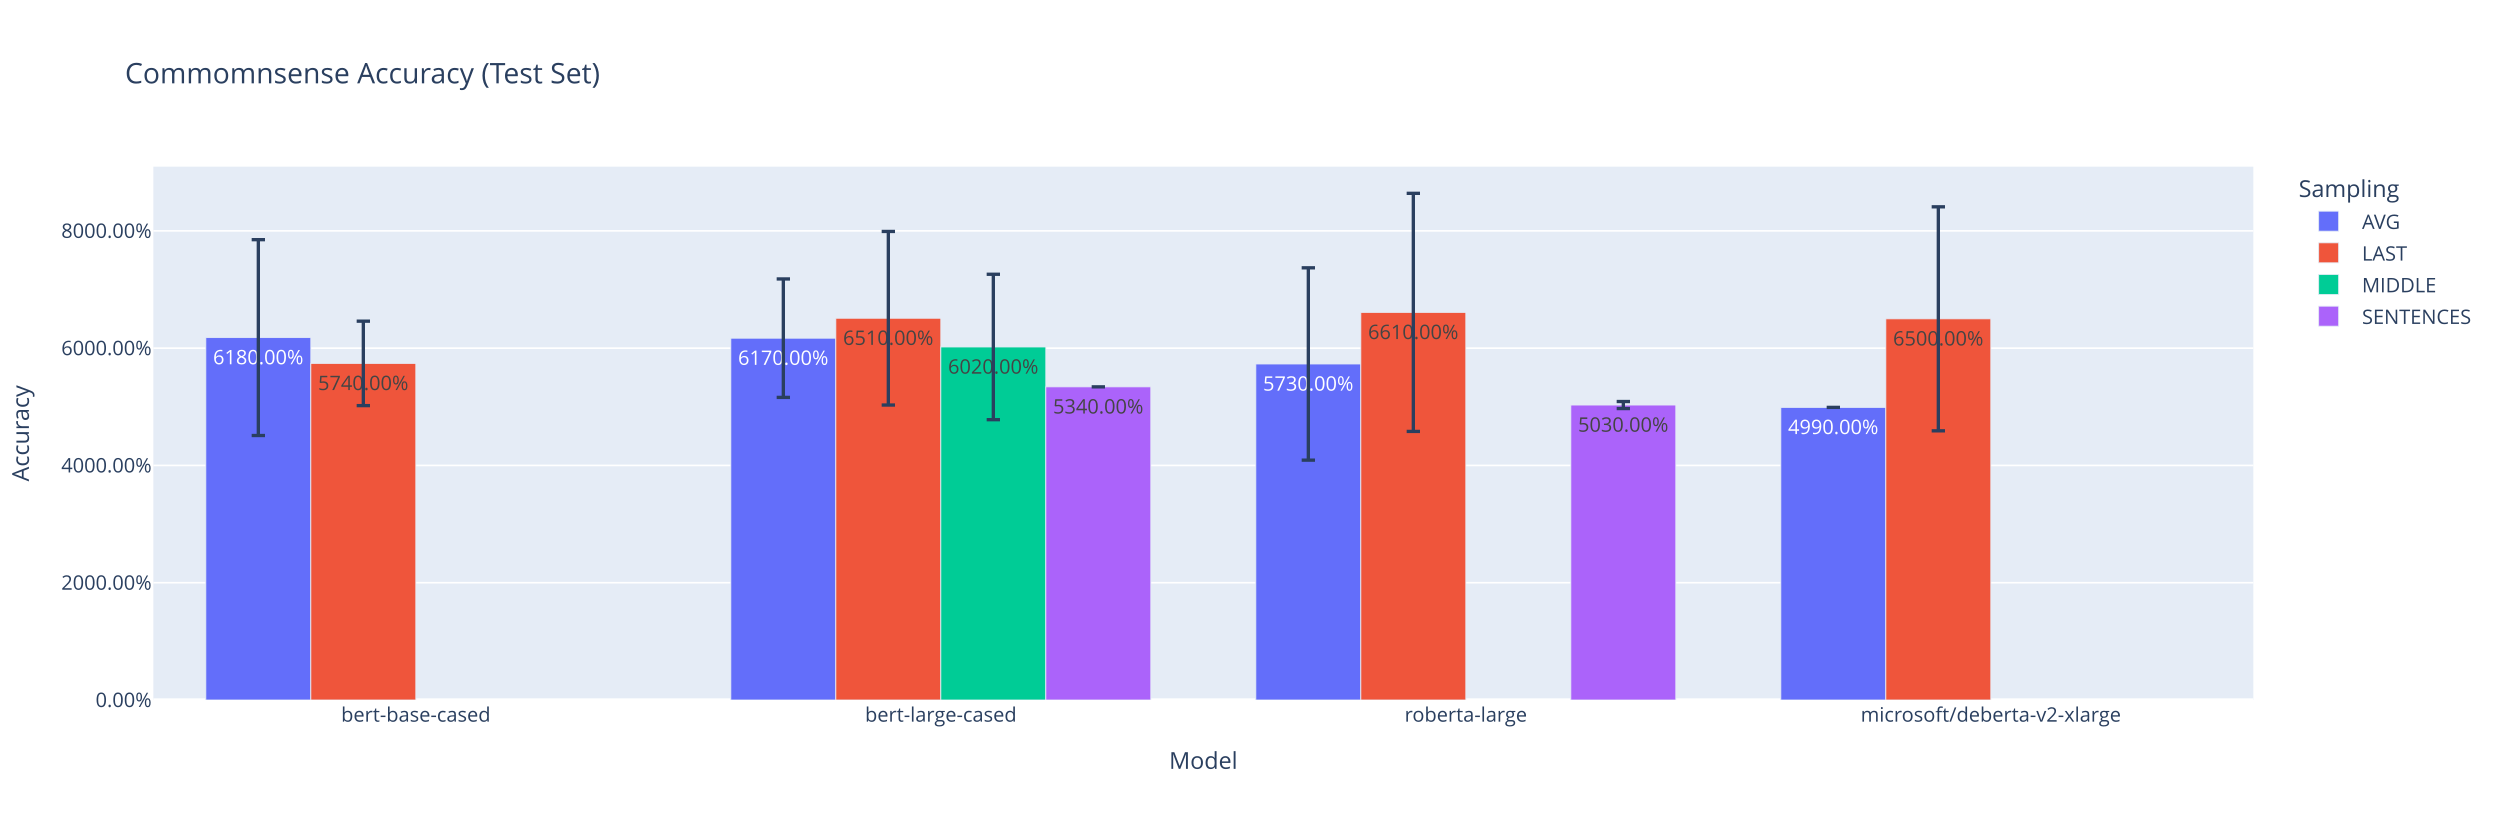
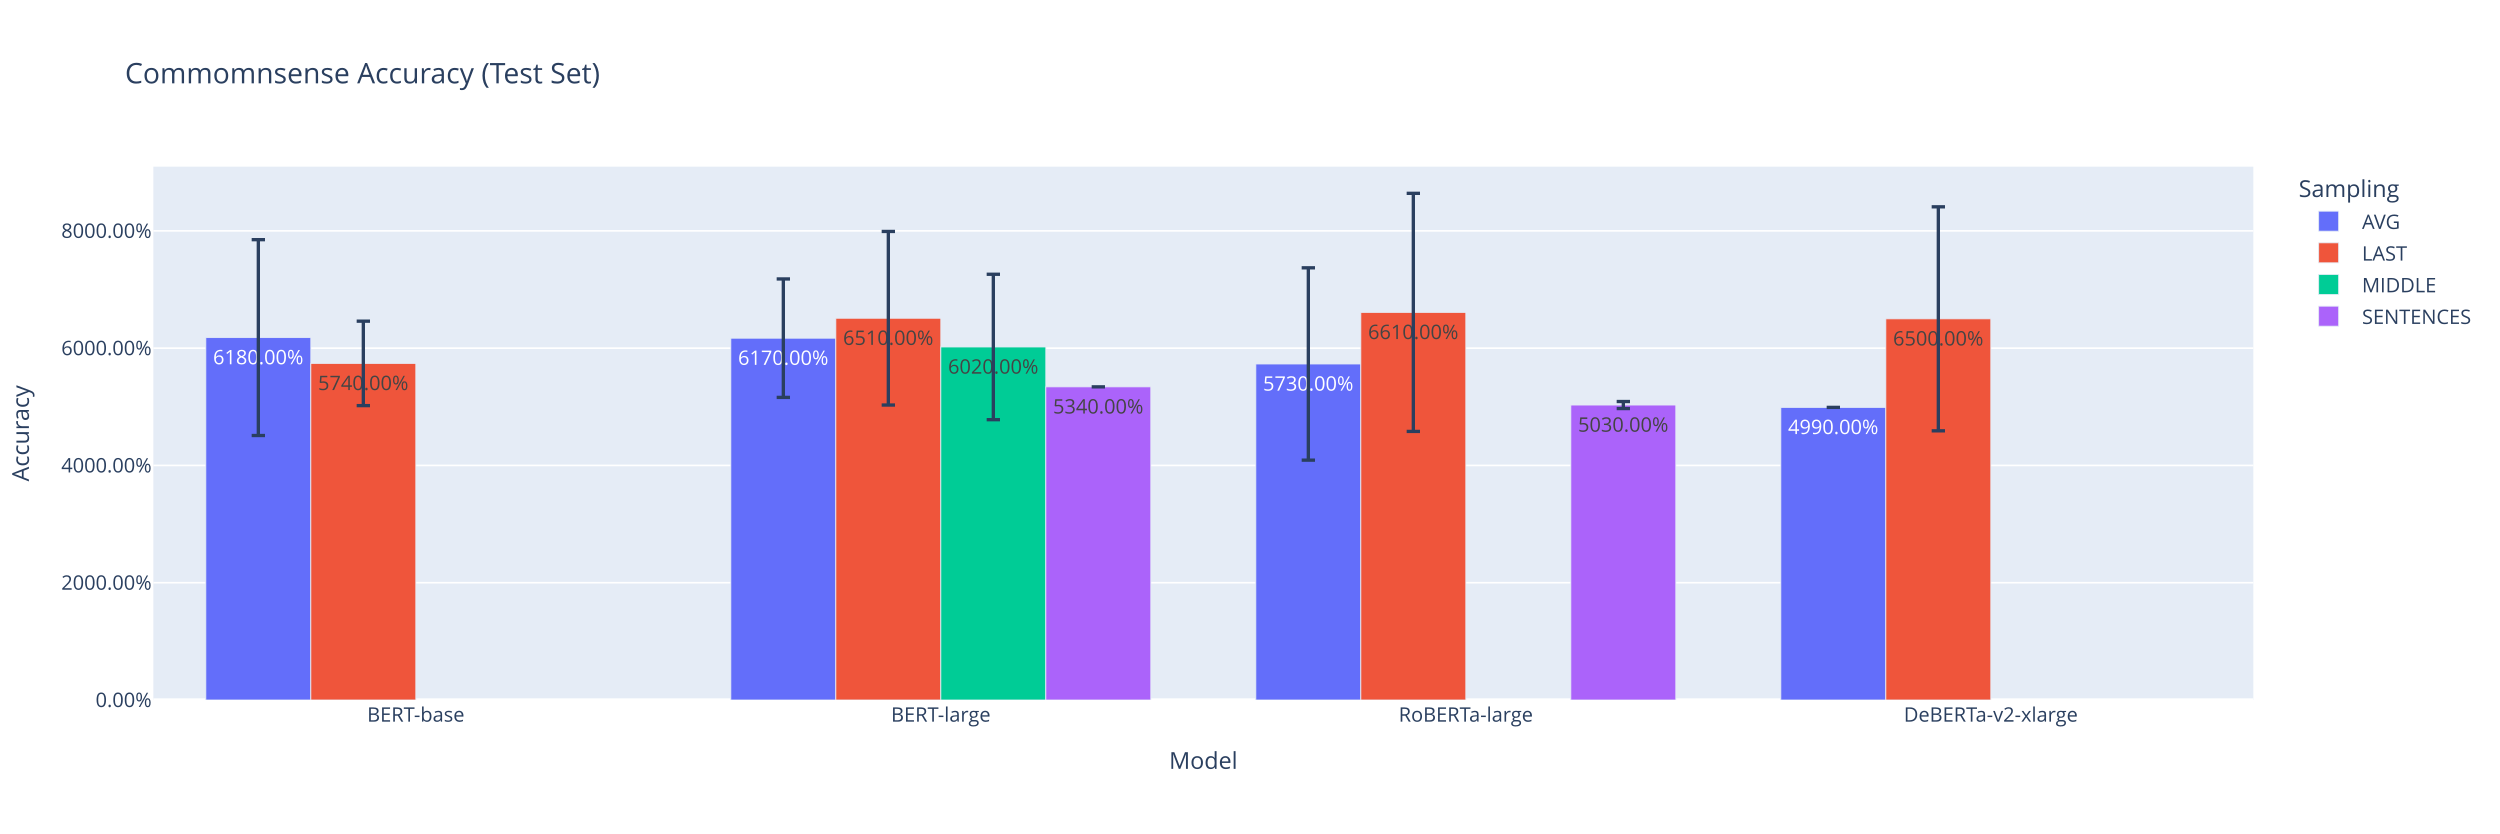
<svg xmlns="http://www.w3.org/2000/svg" class="main-svg" width="1500" height="500" style="" viewBox="0 0 1500 500">
  <rect x="0" y="0" width="1500" height="500" style="fill: rgb(255, 255, 255); fill-opacity: 1;" />
-   <defs id="defs-968c1e">
+   <defs id="defs-f54150">
    <g class="clips">
-       <clipPath id="clip968c1exyplot" class="plotclip">
+       <clipPath id="clipf54150xyplot" class="plotclip">
        <rect width="1260" height="320" />
      </clipPath>
-       <clipPath class="axesclip" id="clip968c1ex">
+       <clipPath class="axesclip" id="clipf54150x">
        <rect x="92" y="0" width="1260" height="500" />
      </clipPath>
-       <clipPath class="axesclip" id="clip968c1ey">
+       <clipPath class="axesclip" id="clipf54150y">
        <rect x="0" y="100" width="1500" height="320" />
      </clipPath>
-       <clipPath class="axesclip" id="clip968c1exy">
+       <clipPath class="axesclip" id="clipf54150xy">
        <rect x="92" y="100" width="1260" height="320" />
      </clipPath>
    </g>
    <g class="gradients" />
    <g class="patterns" />
  </defs>
  <g class="bglayer">
    <rect class="bg" x="92" y="100" width="1260" height="320" style="fill: rgb(229, 236, 246); fill-opacity: 1; stroke-width: 0;" />
  </g>
  <g class="layer-below">
    <g class="imagelayer" />
    <g class="shapelayer" />
  </g>
  <g class="cartesianlayer">
    <g class="subplot xy">
      <g class="layer-subplot">
        <g class="shapelayer" />
        <g class="imagelayer" />
      </g>
      <g class="minor-gridlayer">
        <g class="x" />
        <g class="y" />
      </g>
      <g class="gridlayer">
        <g class="x" />
        <g class="y">
          <path class="ygrid crisp" transform="translate(0,349.63)" d="M92,0h1260" style="stroke: rgb(255, 255, 255); stroke-opacity: 1; stroke-width: 1px;" />
          <path class="ygrid crisp" transform="translate(0,279.26)" d="M92,0h1260" style="stroke: rgb(255, 255, 255); stroke-opacity: 1; stroke-width: 1px;" />
          <path class="ygrid crisp" transform="translate(0,208.89)" d="M92,0h1260" style="stroke: rgb(255, 255, 255); stroke-opacity: 1; stroke-width: 1px;" />
          <path class="ygrid crisp" transform="translate(0,138.52)" d="M92,0h1260" style="stroke: rgb(255, 255, 255); stroke-opacity: 1; stroke-width: 1px;" />
        </g>
      </g>
      <g class="zerolinelayer">
        <path class="yzl zl crisp" transform="translate(0,420)" d="M92,0h1260" style="stroke: rgb(255, 255, 255); stroke-opacity: 1; stroke-width: 2px;" />
      </g>
      <g class="layer-between">
        <g class="shapelayer" />
        <g class="imagelayer" />
      </g>
      <path class="xlines-below" />
      <path class="ylines-below" />
      <g class="overlines-below" />
      <g class="xaxislayer-below" />
      <g class="yaxislayer-below" />
      <g class="overaxes-below" />
      <g class="overplot">
-         <g class="xy" transform="translate(92,100)" clip-path="url(#clip968c1exyplot)">
+         <g class="xy" transform="translate(92,100)" clip-path="url(#clipf54150xyplot)">
          <g class="barlayer mlayer">
            <g class="trace bars" style="opacity: 1;">
              <g class="points">
                <g class="point">
                  <path d="M31.5,320V102.56H94.5V320Z" style="vector-effect: none; opacity: 1; stroke-width: 0.5px; fill: rgb(99, 110, 250); fill-opacity: 1; stroke: rgb(229, 236, 246); stroke-opacity: 1;" />
                  <text class="bartext bartext-inside" text-anchor="middle" data-notex="1" x="0" y="0" style="font-family: 'Open Sans', verdana, arial, sans-serif; font-size: 12px; fill: rgb(255, 255, 255); fill-opacity: 1; white-space: pre;" transform="translate(62.9375,118.56)">6180.00%</text>
                </g>
                <g class="point">
                  <path d="M346.5,320V102.91H409.5V320Z" style="vector-effect: none; opacity: 1; stroke-width: 0.5px; fill: rgb(99, 110, 250); fill-opacity: 1; stroke: rgb(229, 236, 246); stroke-opacity: 1;" />
                  <text class="bartext bartext-inside" text-anchor="middle" data-notex="1" x="0" y="0" style="font-family: 'Open Sans', verdana, arial, sans-serif; font-size: 12px; fill: rgb(255, 255, 255); fill-opacity: 1; white-space: pre;" transform="translate(377.9375,118.91)">6170.00%</text>
                </g>
                <g class="point">
                  <path d="M661.5,320V118.39H724.5V320Z" style="vector-effect: none; opacity: 1; stroke-width: 0.5px; fill: rgb(99, 110, 250); fill-opacity: 1; stroke: rgb(229, 236, 246); stroke-opacity: 1;" />
                  <text class="bartext bartext-inside" text-anchor="middle" data-notex="1" x="0" y="0" style="font-family: 'Open Sans', verdana, arial, sans-serif; font-size: 12px; fill: rgb(255, 255, 255); fill-opacity: 1; white-space: pre;" transform="translate(692.9375,134.39)">5730.00%</text>
                </g>
                <g class="point">
                  <path d="M976.5,320V144.43H1039.5V320Z" style="vector-effect: none; opacity: 1; stroke-width: 0.5px; fill: rgb(99, 110, 250); fill-opacity: 1; stroke: rgb(229, 236, 246); stroke-opacity: 1;" />
                  <text class="bartext bartext-inside" text-anchor="middle" data-notex="1" x="0" y="0" style="font-family: 'Open Sans', verdana, arial, sans-serif; font-size: 12px; fill: rgb(255, 255, 255); fill-opacity: 1; white-space: pre;" transform="translate(1007.938,160.43)">4990.00%</text>
                </g>
              </g>
              <g class="errorbar" style="opacity: 1;">
                <path class="yerror" d="M59,43.8h8m-4,0V161.31m-4,0h8" style="vector-effect: none; stroke-width: 2px; stroke: rgb(42, 63, 95); stroke-opacity: 1;" />
              </g>
              <g class="errorbar" style="opacity: 1;">
                <path class="yerror" d="M374,67.37h8m-4,0V138.44m-4,0h8" style="vector-effect: none; stroke-width: 2px; stroke: rgb(42, 63, 95); stroke-opacity: 1;" />
              </g>
              <g class="errorbar" style="opacity: 1;">
                <path class="yerror" d="M689,60.69h8m-4,0V176.09m-4,0h8" style="vector-effect: none; stroke-width: 2px; stroke: rgb(42, 63, 95); stroke-opacity: 1;" />
              </g>
              <g class="errorbar" style="opacity: 1;">
                <path class="yerror" d="M1004,144.43h8m-4,0V144.43m-4,0h8" style="vector-effect: none; stroke-width: 2px; stroke: rgb(42, 63, 95); stroke-opacity: 1;" />
              </g>
            </g>
            <g class="trace bars" style="opacity: 1;">
              <g class="points">
                <g class="point">
                  <path d="M94.5,320V118.04H157.5V320Z" style="vector-effect: none; opacity: 1; stroke-width: 0.5px; fill: rgb(239, 85, 59); fill-opacity: 1; stroke: rgb(229, 236, 246); stroke-opacity: 1;" />
                  <text class="bartext bartext-inside" text-anchor="middle" data-notex="1" x="0" y="0" style="font-family: 'Open Sans', verdana, arial, sans-serif; font-size: 12px; fill: rgb(68, 68, 68); fill-opacity: 1; white-space: pre;" transform="translate(125.9375,134.04)">5740.00%</text>
                </g>
                <g class="point">
                  <path d="M409.5,320V90.94H472.5V320Z" style="vector-effect: none; opacity: 1; stroke-width: 0.5px; fill: rgb(239, 85, 59); fill-opacity: 1; stroke: rgb(229, 236, 246); stroke-opacity: 1;" />
                  <text class="bartext bartext-inside" text-anchor="middle" data-notex="1" x="0" y="0" style="font-family: 'Open Sans', verdana, arial, sans-serif; font-size: 12px; fill: rgb(68, 68, 68); fill-opacity: 1; white-space: pre;" transform="translate(440.9375,106.94)">6510.00%</text>
                </g>
                <g class="point">
                  <path d="M724.5,320V87.43H787.5V320Z" style="vector-effect: none; opacity: 1; stroke-width: 0.5px; fill: rgb(239, 85, 59); fill-opacity: 1; stroke: rgb(229, 236, 246); stroke-opacity: 1;" />
                  <text class="bartext bartext-inside" text-anchor="middle" data-notex="1" x="0" y="0" style="font-family: 'Open Sans', verdana, arial, sans-serif; font-size: 12px; fill: rgb(68, 68, 68); fill-opacity: 1; white-space: pre;" transform="translate(755.9375,103.43)">6610.00%</text>
                </g>
                <g class="point">
                  <path d="M1039.5,320V91.3H1102.5V320Z" style="vector-effect: none; opacity: 1; stroke-width: 0.5px; fill: rgb(239, 85, 59); fill-opacity: 1; stroke: rgb(229, 236, 246); stroke-opacity: 1;" />
                  <text class="bartext bartext-inside" text-anchor="middle" data-notex="1" x="0" y="0" style="font-family: 'Open Sans', verdana, arial, sans-serif; font-size: 12px; fill: rgb(68, 68, 68); fill-opacity: 1; white-space: pre;" transform="translate(1070.938,107.3)">6500.00%</text>
                </g>
              </g>
              <g class="errorbar" style="opacity: 1;">
                <path class="yerror" d="M122,92.7h8m-4,0V143.37m-4,0h8" style="vector-effect: none; stroke-width: 2px; stroke: rgb(42, 63, 95); stroke-opacity: 1;" />
              </g>
              <g class="errorbar" style="opacity: 1;">
                <path class="yerror" d="M437,38.87h8m-4,0V143.02m-4,0h8" style="vector-effect: none; stroke-width: 2px; stroke: rgb(42, 63, 95); stroke-opacity: 1;" />
              </g>
              <g class="errorbar" style="opacity: 1;">
                <path class="yerror" d="M752,16h8m-4,0V158.85m-4,0h8" style="vector-effect: none; stroke-width: 2px; stroke: rgb(42, 63, 95); stroke-opacity: 1;" />
              </g>
              <g class="errorbar" style="opacity: 1;">
                <path class="yerror" d="M1067,24.09h8m-4,0V158.5m-4,0h8" style="vector-effect: none; stroke-width: 2px; stroke: rgb(42, 63, 95); stroke-opacity: 1;" />
              </g>
            </g>
            <g class="trace bars" style="opacity: 1;">
              <g class="points">
                <g class="point">
                  <path d="M472.5,320V108.19H535.5V320Z" style="vector-effect: none; opacity: 1; stroke-width: 0.5px; fill: rgb(0, 204, 150); fill-opacity: 1; stroke: rgb(229, 236, 246); stroke-opacity: 1;" />
                  <text class="bartext bartext-inside" text-anchor="middle" data-notex="1" x="0" y="0" style="font-family: 'Open Sans', verdana, arial, sans-serif; font-size: 12px; fill: rgb(68, 68, 68); fill-opacity: 1; white-space: pre;" transform="translate(503.9375,124.19)">6020.00%</text>
                </g>
              </g>
              <g class="errorbar" style="opacity: 1;">
                <path class="yerror" d="M500,64.56h8m-4,0V151.81m-4,0h8" style="vector-effect: none; stroke-width: 2px; stroke: rgb(42, 63, 95); stroke-opacity: 1;" />
              </g>
            </g>
            <g class="trace bars" style="opacity: 1;">
              <g class="points">
                <g class="point">
                  <path d="M535.5,320V132.11H598.5V320Z" style="vector-effect: none; opacity: 1; stroke-width: 0.5px; fill: rgb(171, 99, 250); fill-opacity: 1; stroke: rgb(229, 236, 246); stroke-opacity: 1;" />
                  <text class="bartext bartext-inside" text-anchor="middle" data-notex="1" x="0" y="0" style="font-family: 'Open Sans', verdana, arial, sans-serif; font-size: 12px; fill: rgb(68, 68, 68); fill-opacity: 1; white-space: pre;" transform="translate(566.9375,148.11)">5340.00%</text>
                </g>
                <g class="point">
                  <path d="M850.5,320V143.02H913.5V320Z" style="vector-effect: none; opacity: 1; stroke-width: 0.5px; fill: rgb(171, 99, 250); fill-opacity: 1; stroke: rgb(229, 236, 246); stroke-opacity: 1;" />
                  <text class="bartext bartext-inside" text-anchor="middle" data-notex="1" x="0" y="0" style="font-family: 'Open Sans', verdana, arial, sans-serif; font-size: 12px; fill: rgb(68, 68, 68); fill-opacity: 1; white-space: pre;" transform="translate(881.9375,159.02)">5030.00%</text>
                </g>
              </g>
              <g class="errorbar" style="opacity: 1;">
                <path class="yerror" d="M563,132.11h8m-4,0V132.11m-4,0h8" style="vector-effect: none; stroke-width: 2px; stroke: rgb(42, 63, 95); stroke-opacity: 1;" />
              </g>
              <g class="errorbar" style="opacity: 1;">
                <path class="yerror" d="M878,140.91h8m-4,0V145.13m-4,0h8" style="vector-effect: none; stroke-width: 2px; stroke: rgb(42, 63, 95); stroke-opacity: 1;" />
              </g>
            </g>
          </g>
        </g>
      </g>
      <path class="xlines-above crisp" d="M0,0" style="fill: none;" />
      <path class="ylines-above crisp" d="M0,0" style="fill: none;" />
      <g class="overlines-above" />
      <g class="xaxislayer-above">
        <g class="xtick">
-           <text text-anchor="middle" x="0" y="433" transform="translate(249.5,0)" style="font-family: 'Open Sans', verdana, arial, sans-serif; font-size: 12px; fill: rgb(42, 63, 95); fill-opacity: 1; white-space: pre; opacity: 1;">bert-base-cased</text>
-         </g>
-         <g class="xtick">
-           <text text-anchor="middle" x="0" y="433" transform="translate(564.5,0)" style="font-family: 'Open Sans', verdana, arial, sans-serif; font-size: 12px; fill: rgb(42, 63, 95); fill-opacity: 1; white-space: pre; opacity: 1;">bert-large-cased</text>
-         </g>
-         <g class="xtick">
-           <text text-anchor="middle" x="0" y="433" transform="translate(879.5,0)" style="font-family: 'Open Sans', verdana, arial, sans-serif; font-size: 12px; fill: rgb(42, 63, 95); fill-opacity: 1; white-space: pre; opacity: 1;">roberta-large</text>
-         </g>
-         <g class="xtick">
-           <text text-anchor="middle" x="0" y="433" transform="translate(1194.5,0)" style="font-family: 'Open Sans', verdana, arial, sans-serif; font-size: 12px; fill: rgb(42, 63, 95); fill-opacity: 1; white-space: pre; opacity: 1;">microsoft/deberta-v2-xlarge</text>
+           <text text-anchor="middle" x="0" y="433" transform="translate(249.5,0)" style="font-family: 'Open Sans', verdana, arial, sans-serif; font-size: 12px; fill: rgb(42, 63, 95); fill-opacity: 1; white-space: pre; opacity: 1;">BERT-base</text>
+         </g>
+         <g class="xtick">
+           <text text-anchor="middle" x="0" y="433" transform="translate(564.5,0)" style="font-family: 'Open Sans', verdana, arial, sans-serif; font-size: 12px; fill: rgb(42, 63, 95); fill-opacity: 1; white-space: pre; opacity: 1;">BERT-large</text>
+         </g>
+         <g class="xtick">
+           <text text-anchor="middle" x="0" y="433" transform="translate(879.5,0)" style="font-family: 'Open Sans', verdana, arial, sans-serif; font-size: 12px; fill: rgb(42, 63, 95); fill-opacity: 1; white-space: pre; opacity: 1;">RoBERTa-large</text>
+         </g>
+         <g class="xtick">
+           <text text-anchor="middle" x="0" y="433" transform="translate(1194.5,0)" style="font-family: 'Open Sans', verdana, arial, sans-serif; font-size: 12px; fill: rgb(42, 63, 95); fill-opacity: 1; white-space: pre; opacity: 1;">DeBERTa-v2-xlarge</text>
        </g>
      </g>
      <g class="yaxislayer-above">
        <g class="ytick">
          <text text-anchor="end" x="91" y="4.2" transform="translate(0,420)" style="font-family: 'Open Sans', verdana, arial, sans-serif; font-size: 12px; fill: rgb(42, 63, 95); fill-opacity: 1; white-space: pre; opacity: 1;">0.00%</text>
        </g>
        <g class="ytick">
          <text text-anchor="end" x="91" y="4.2" style="font-family: 'Open Sans', verdana, arial, sans-serif; font-size: 12px; fill: rgb(42, 63, 95); fill-opacity: 1; white-space: pre; opacity: 1;" transform="translate(0,349.63)">2000.00%</text>
        </g>
        <g class="ytick">
          <text text-anchor="end" x="91" y="4.2" style="font-family: 'Open Sans', verdana, arial, sans-serif; font-size: 12px; fill: rgb(42, 63, 95); fill-opacity: 1; white-space: pre; opacity: 1;" transform="translate(0,279.26)">4000.00%</text>
        </g>
        <g class="ytick">
          <text text-anchor="end" x="91" y="4.2" style="font-family: 'Open Sans', verdana, arial, sans-serif; font-size: 12px; fill: rgb(42, 63, 95); fill-opacity: 1; white-space: pre; opacity: 1;" transform="translate(0,208.89)">6000.00%</text>
        </g>
        <g class="ytick">
          <text text-anchor="end" x="91" y="4.2" style="font-family: 'Open Sans', verdana, arial, sans-serif; font-size: 12px; fill: rgb(42, 63, 95); fill-opacity: 1; white-space: pre; opacity: 1;" transform="translate(0,138.52)">8000.00%</text>
        </g>
      </g>
      <g class="overaxes-above" />
    </g>
  </g>
  <g class="polarlayer" />
  <g class="smithlayer" />
  <g class="ternarylayer" />
  <g class="geolayer" />
  <g class="funnelarealayer" />
  <g class="pielayer" />
  <g class="iciclelayer" />
  <g class="treemaplayer" />
  <g class="sunburstlayer" />
  <g class="glimages" />
-   <defs id="topdefs-968c1e">
+   <defs id="topdefs-f54150">
    <g class="clips" />
-     <clipPath id="legend968c1e">
+     <clipPath id="legendf54150">
      <rect width="111" height="105" x="0" y="0" />
    </clipPath>
  </defs>
  <g class="layer-above">
    <g class="imagelayer" />
    <g class="shapelayer" />
  </g>
  <g class="infolayer">
    <g class="legend" pointer-events="all" transform="translate(1377.2,100)">
      <rect class="bg" shape-rendering="crispEdges" style="stroke: rgb(68, 68, 68); stroke-opacity: 1; fill: rgb(255, 255, 255); fill-opacity: 1; stroke-width: 0px;" width="111" height="105" x="0" y="0" />
-       <g class="scrollbox" transform="" clip-path="url(#legend968c1e)">
+       <g class="scrollbox" transform="" clip-path="url(#legendf54150)">
        <text class="legendtitletext" text-anchor="start" x="2" y="18.2" style="font-family: 'Open Sans', verdana, arial, sans-serif; font-size: 14px; fill: rgb(42, 63, 95); fill-opacity: 1; white-space: pre;">Sampling</text>
        <g class="groups" transform="">
          <g class="traces" transform="translate(0,32.7)" style="opacity: 1;">
            <text class="legendtext" text-anchor="start" x="40" y="4.68" style="font-family: 'Open Sans', verdana, arial, sans-serif; font-size: 12px; fill: rgb(42, 63, 95); fill-opacity: 1; white-space: pre;">AVG</text>
            <g class="layers" style="opacity: 1;">
              <g class="legendfill" />
              <g class="legendlines" />
              <g class="legendsymbols">
                <g class="legendpoints">
                  <path class="legendundefined" d="M6,6H-6V-6H6Z" transform="translate(20,0)" style="stroke-width: 0.5px; fill: rgb(99, 110, 250); fill-opacity: 1; stroke: rgb(229, 236, 246); stroke-opacity: 1;" />
                </g>
              </g>
            </g>
            <rect class="legendtoggle" x="0" y="-9.5" width="105.922" height="19" style="fill: rgb(0, 0, 0); fill-opacity: 0;" />
          </g>
        </g>
        <g class="groups" transform="">
          <g class="traces" transform="translate(0,51.7)" style="opacity: 1;">
            <text class="legendtext" text-anchor="start" x="40" y="4.68" style="font-family: 'Open Sans', verdana, arial, sans-serif; font-size: 12px; fill: rgb(42, 63, 95); fill-opacity: 1; white-space: pre;">LAST</text>
            <g class="layers" style="opacity: 1;">
              <g class="legendfill" />
              <g class="legendlines" />
              <g class="legendsymbols">
                <g class="legendpoints">
                  <path class="legendundefined" d="M6,6H-6V-6H6Z" transform="translate(20,0)" style="stroke-width: 0.5px; fill: rgb(239, 85, 59); fill-opacity: 1; stroke: rgb(229, 236, 246); stroke-opacity: 1;" />
                </g>
              </g>
            </g>
            <rect class="legendtoggle" x="0" y="-9.5" width="105.922" height="19" style="fill: rgb(0, 0, 0); fill-opacity: 0;" />
          </g>
        </g>
        <g class="groups" transform="">
          <g class="traces" transform="translate(0,70.7)" style="opacity: 1;">
            <text class="legendtext" text-anchor="start" x="40" y="4.68" style="font-family: 'Open Sans', verdana, arial, sans-serif; font-size: 12px; fill: rgb(42, 63, 95); fill-opacity: 1; white-space: pre;">MIDDLE</text>
            <g class="layers" style="opacity: 1;">
              <g class="legendfill" />
              <g class="legendlines" />
              <g class="legendsymbols">
                <g class="legendpoints">
                  <path class="legendundefined" d="M6,6H-6V-6H6Z" transform="translate(20,0)" style="stroke-width: 0.5px; fill: rgb(0, 204, 150); fill-opacity: 1; stroke: rgb(229, 236, 246); stroke-opacity: 1;" />
                </g>
              </g>
            </g>
            <rect class="legendtoggle" x="0" y="-9.5" width="105.922" height="19" style="fill: rgb(0, 0, 0); fill-opacity: 0;" />
          </g>
        </g>
        <g class="groups" transform="">
          <g class="traces" transform="translate(0,89.7)" style="opacity: 1;">
            <text class="legendtext" text-anchor="start" x="40" y="4.68" style="font-family: 'Open Sans', verdana, arial, sans-serif; font-size: 12px; fill: rgb(42, 63, 95); fill-opacity: 1; white-space: pre;">SENTENCES</text>
            <g class="layers" style="opacity: 1;">
              <g class="legendfill" />
              <g class="legendlines" />
              <g class="legendsymbols">
                <g class="legendpoints">
                  <path class="legendundefined" d="M6,6H-6V-6H6Z" transform="translate(20,0)" style="stroke-width: 0.5px; fill: rgb(171, 99, 250); fill-opacity: 1; stroke: rgb(229, 236, 246); stroke-opacity: 1;" />
                </g>
              </g>
            </g>
            <rect class="legendtoggle" x="0" y="-9.5" width="105.922" height="19" style="fill: rgb(0, 0, 0); fill-opacity: 0;" />
          </g>
        </g>
      </g>
      <rect class="scrollbar" rx="20" ry="3" width="0" height="0" style="fill: rgb(128, 139, 164); fill-opacity: 1;" x="0" y="0" />
    </g>
    <g class="g-gtitle">
      <text class="gtitle" x="75" y="50" text-anchor="start" dy="0em" style="opacity: 1; font-family: 'Open Sans', verdana, arial, sans-serif; font-size: 17px; fill: rgb(42, 63, 95); fill-opacity: 1; white-space: pre;">Commomnsense Accuracy (Test Set)</text>
    </g>
    <g class="g-xtitle">
      <text class="xtitle" x="722" y="461.3" text-anchor="middle" style="opacity: 1; font-family: 'Open Sans', verdana, arial, sans-serif; font-size: 14px; fill: rgb(42, 63, 95); fill-opacity: 1; white-space: pre;">Model</text>
    </g>
    <g class="g-ytitle">
      <text class="ytitle" transform="rotate(-90,17.35,260)" x="17.35" y="260" text-anchor="middle" style="opacity: 1; font-family: 'Open Sans', verdana, arial, sans-serif; font-size: 14px; fill: rgb(42, 63, 95); fill-opacity: 1; white-space: pre;">Accuracy</text>
    </g>
  </g>
</svg>
